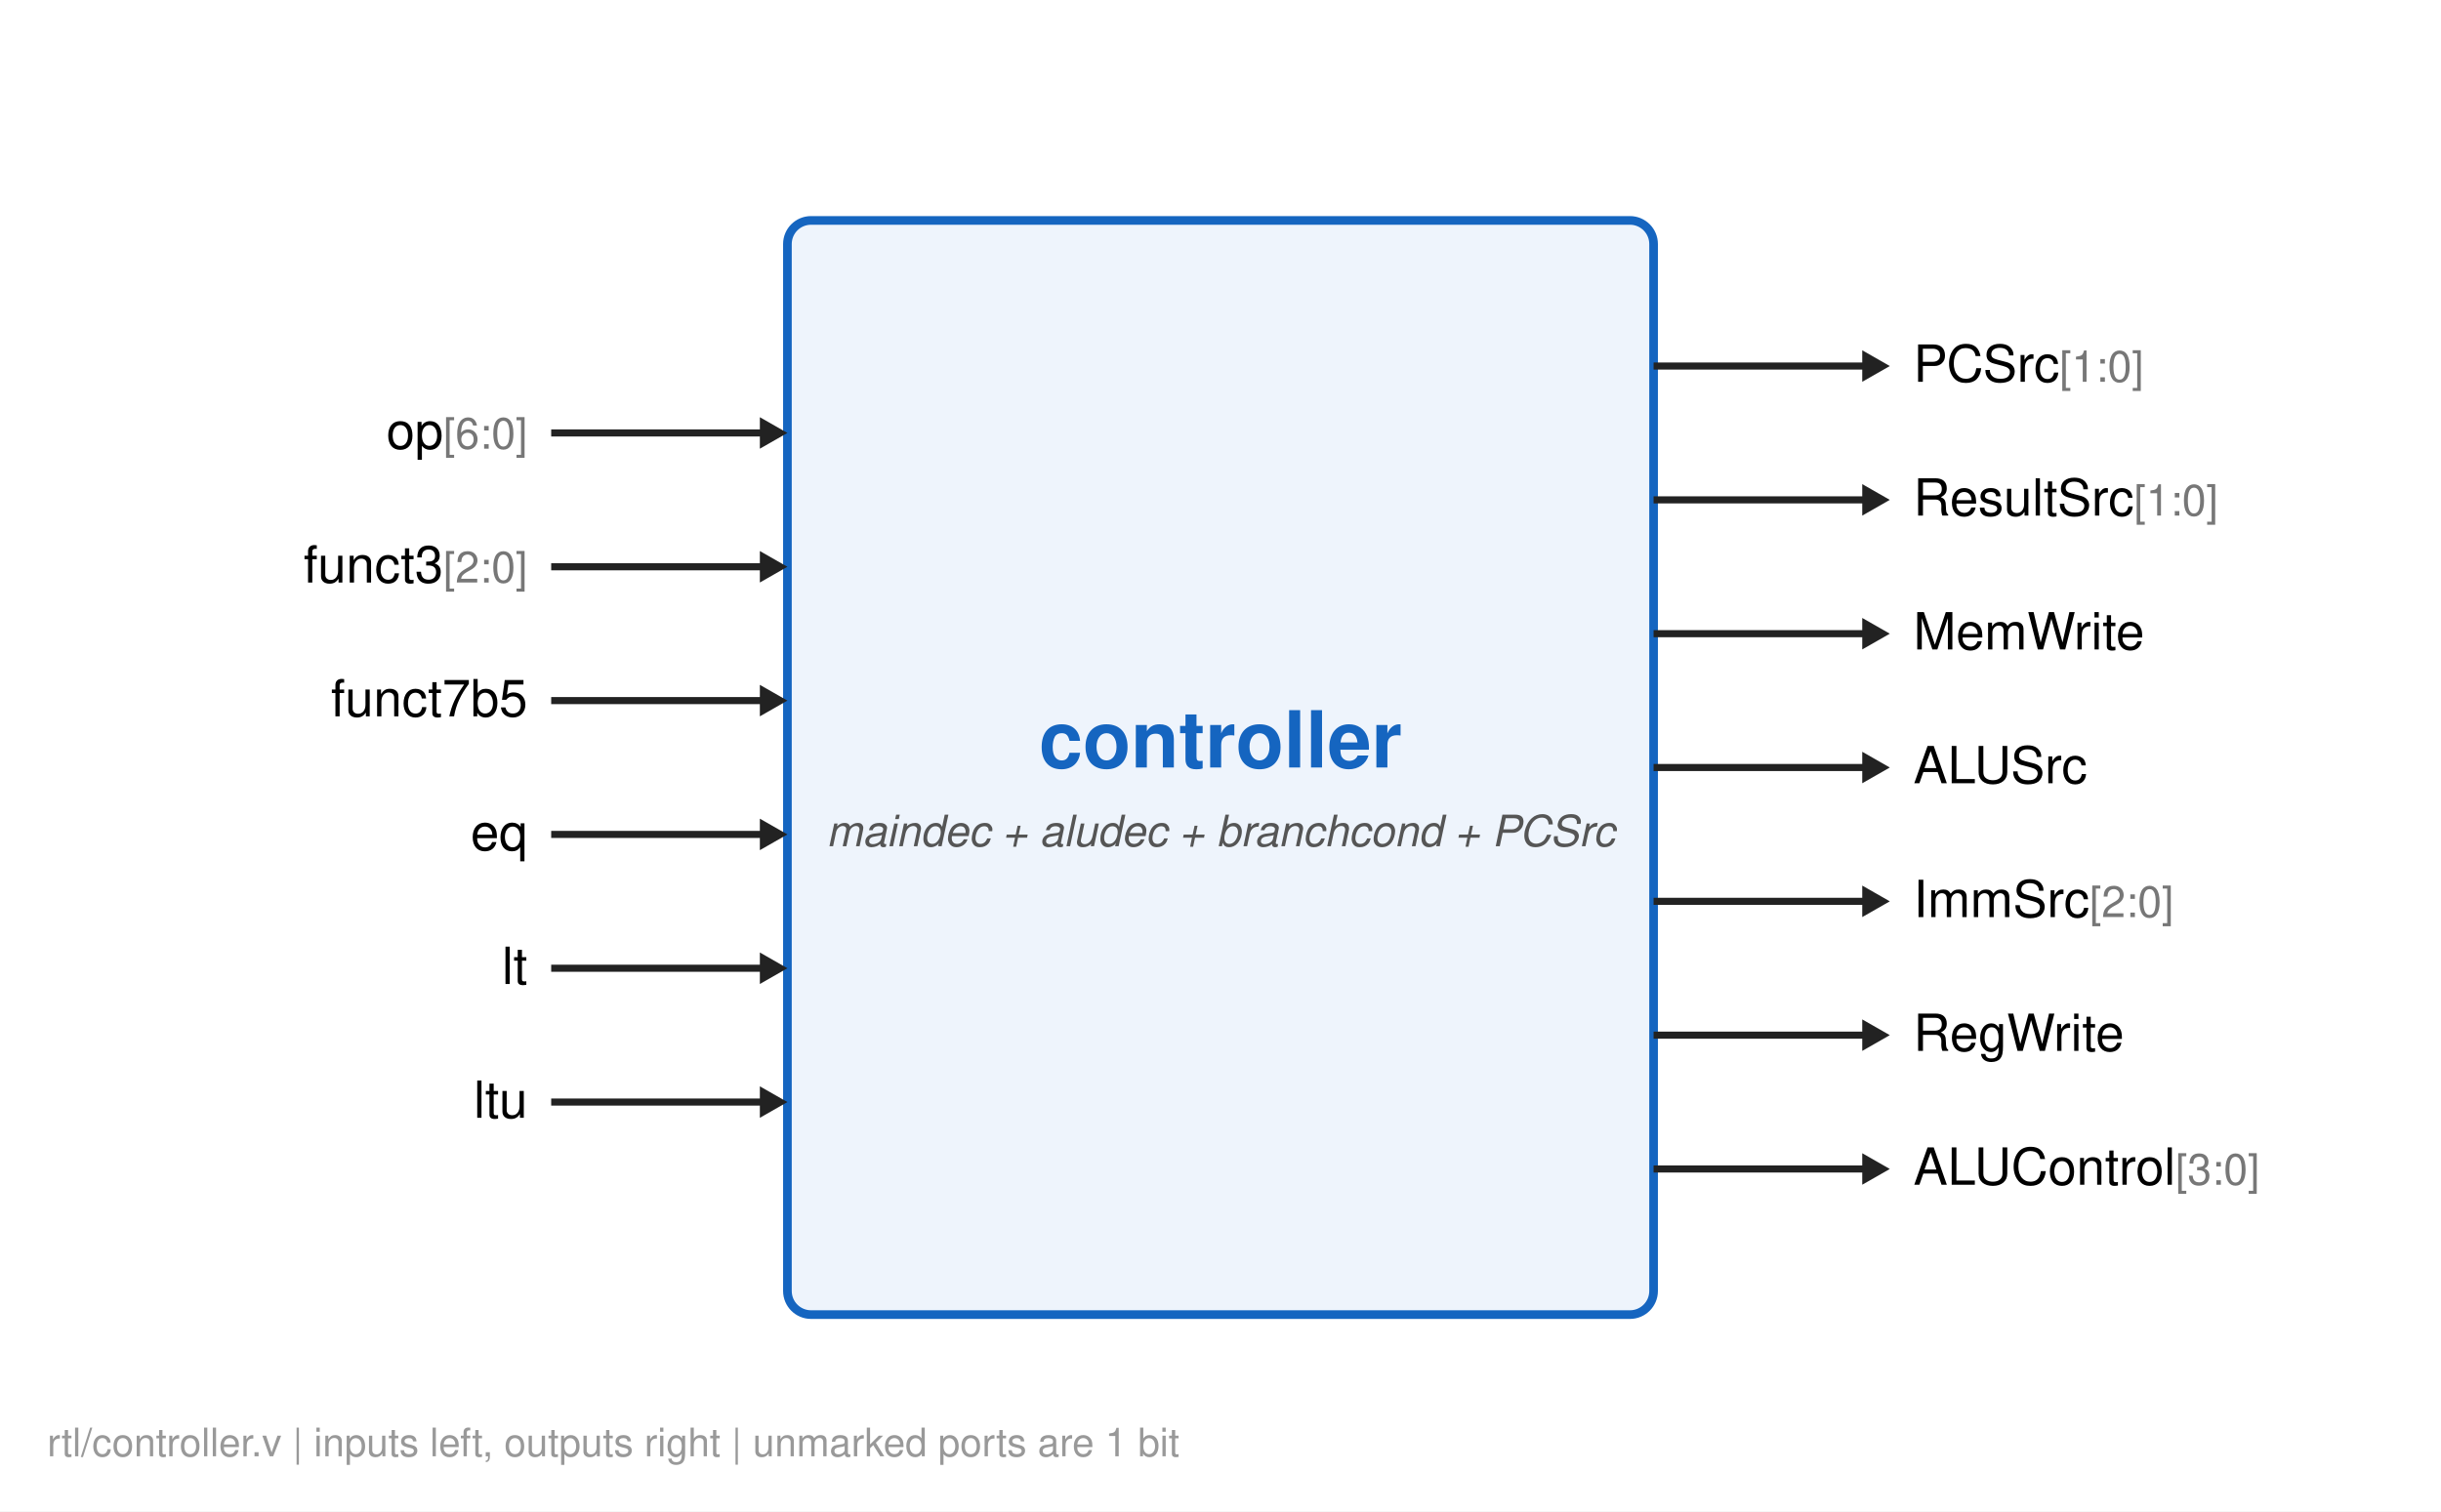
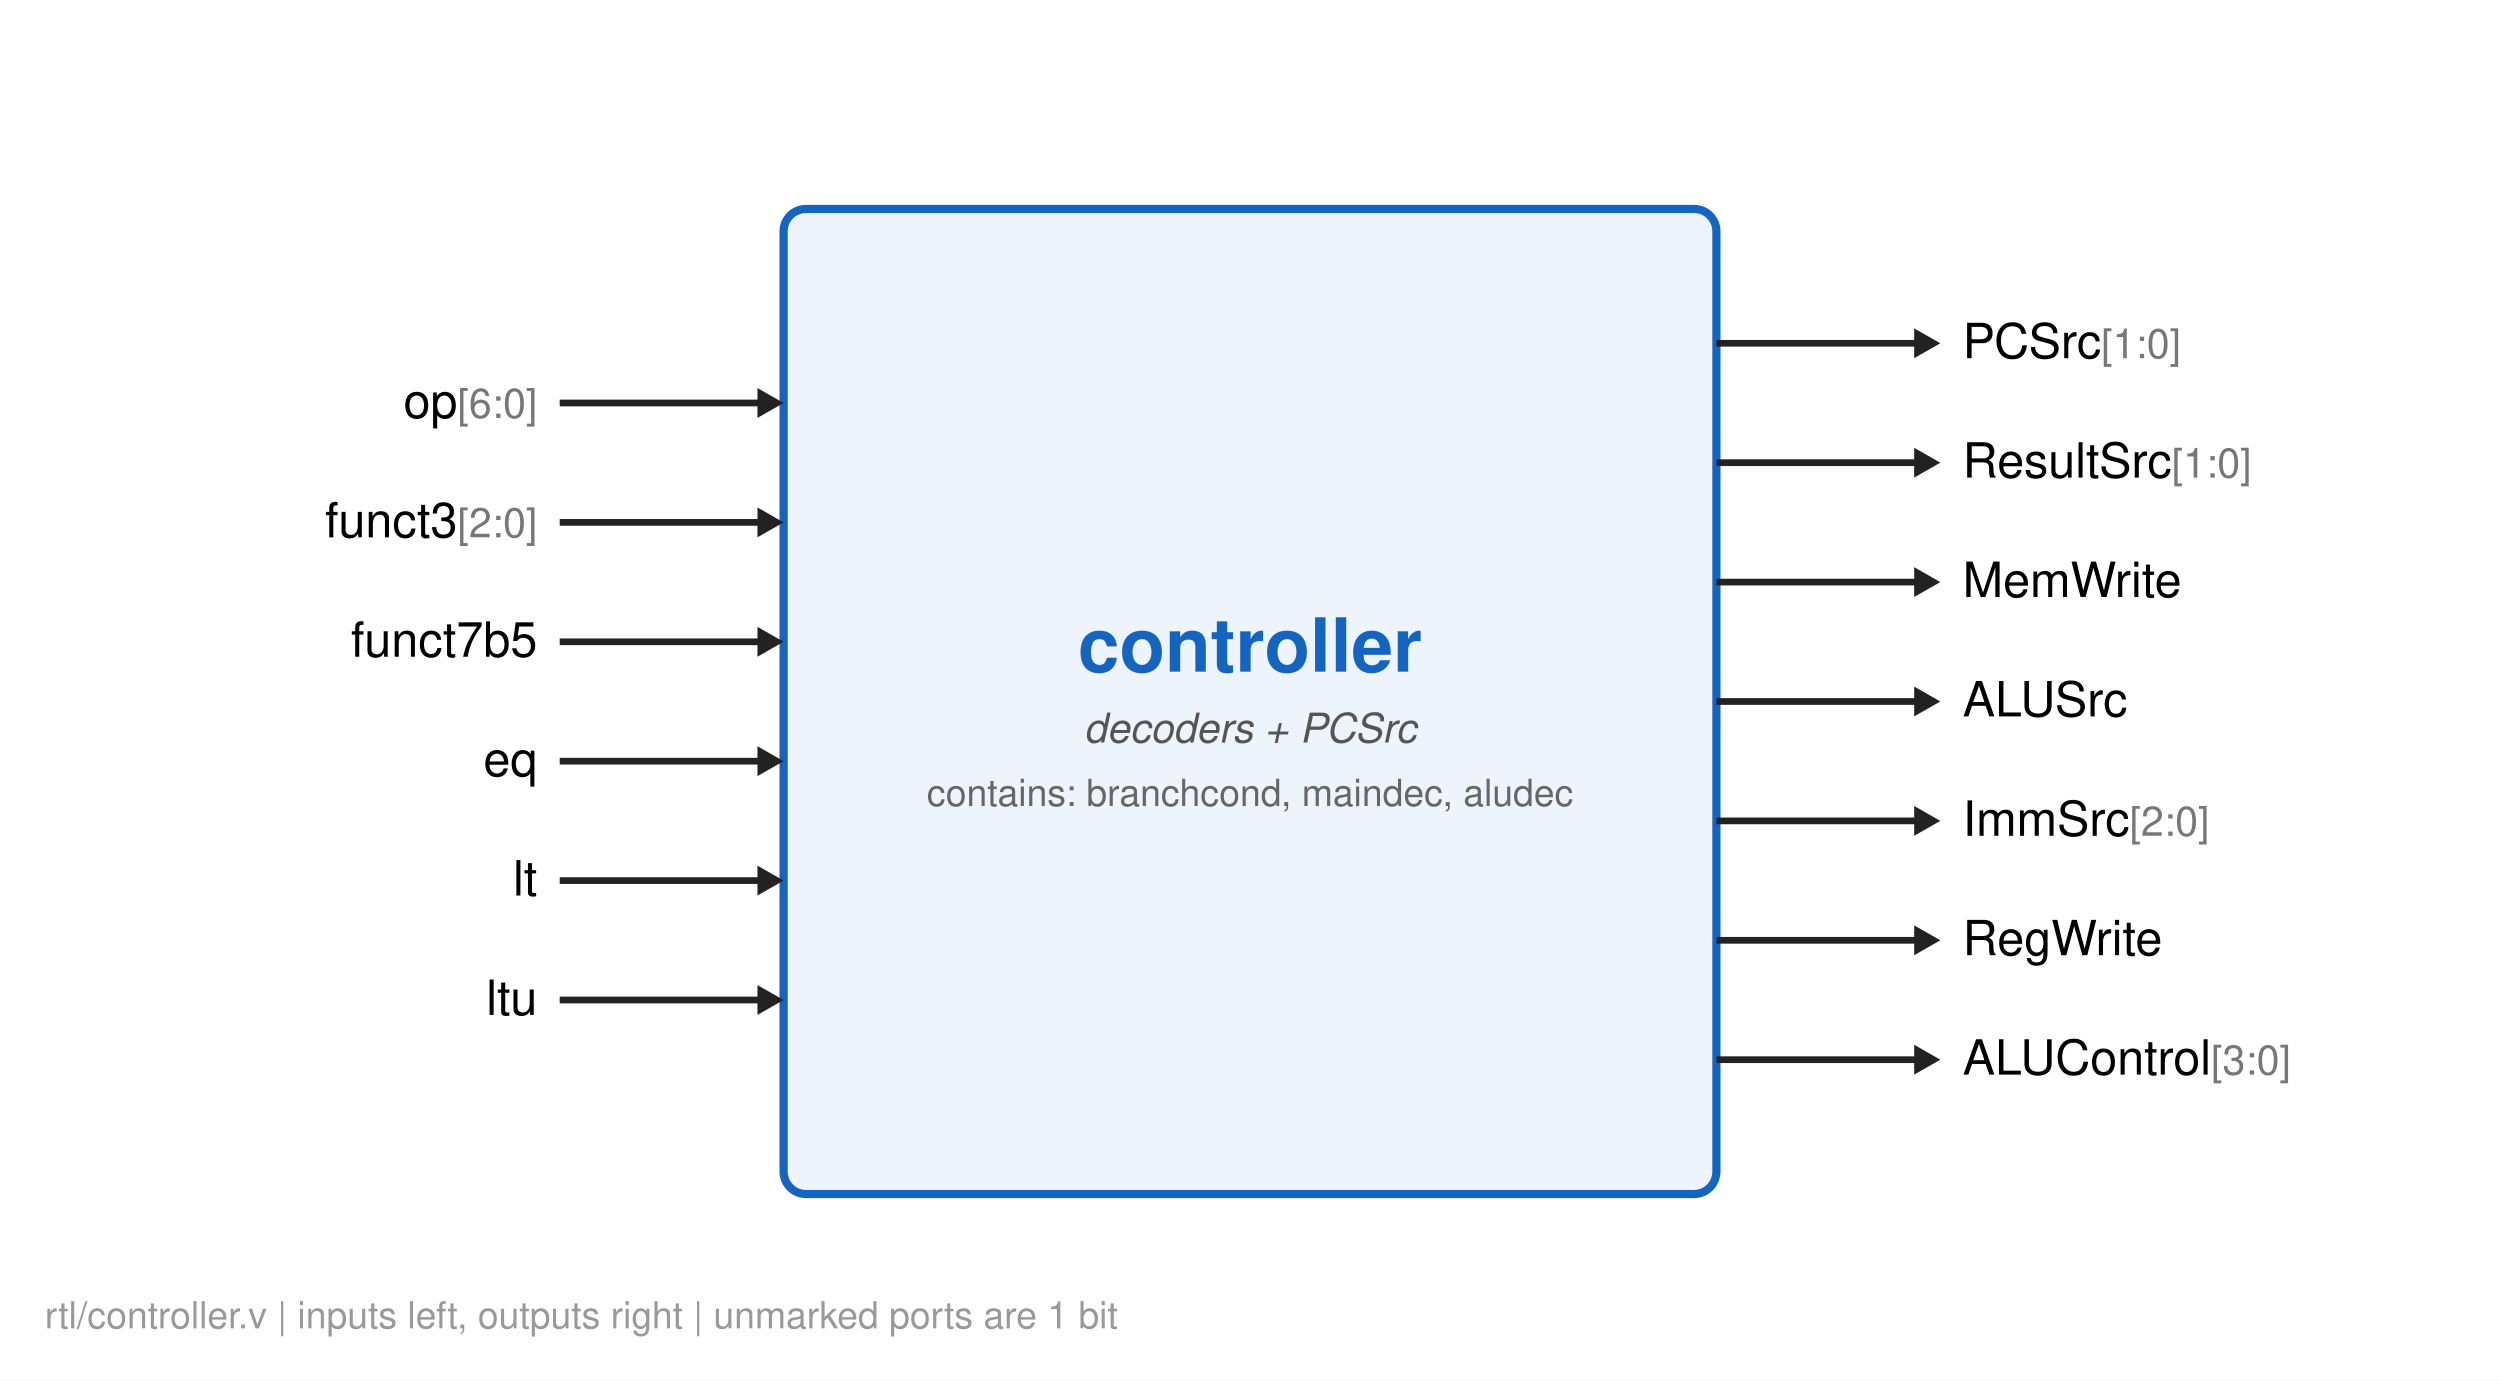
- <svg xmlns="http://www.w3.org/2000/svg" width="620" height="384" viewBox="0 0 620 384" font-family="Helvetica, Arial, sans-serif">
-   <rect width="620" height="384" fill="white" />
-   <rect x="200" y="56" width="220" height="278" rx="6" fill="#eef4fc" stroke="#1565c0" stroke-width="2.2" />
-   <text x="310.0" y="195.0" font-size="20" font-weight="700" text-anchor="middle" fill="#1565c0">controller</text>
-   <text x="310.0" y="215.0" font-size="11" font-style="italic" text-anchor="middle" fill="#555">maindec + aludec + branchcond + PCSrc</text>
-   <line x1="140" y1="110.0" x2="194" y2="110.0" stroke="#222" stroke-width="1.8" />
-   <polygon points="200,110.0 193,106.0 193,114.0" fill="#222" />
-   <text x="134" y="114.0" font-size="13" text-anchor="end">op<tspan fill="#777" font-size="11"> [6:0]</tspan>
+ <svg xmlns="http://www.w3.org/2000/svg" width="670" height="370" viewBox="0 0 670 370" font-family="Helvetica, Arial, sans-serif">
+   <rect width="670" height="370" fill="white" />
+   <rect x="210" y="56" width="250" height="264" rx="6" fill="#eef4fc" stroke="#1565c0" stroke-width="2.2" />
+   <text x="335.0" y="180.0" font-size="20" font-weight="700" text-anchor="middle" fill="#1565c0">controller</text>
+   <text x="335.0" y="199.0" font-size="11" font-style="italic" text-anchor="middle" fill="#555">decoders + PCSrc</text>
+   <text x="335.0" y="216.0" font-size="10" text-anchor="middle" fill="#666">contains: branchcond, maindec, aludec</text>
+   <line x1="150" y1="108.0" x2="204" y2="108.0" stroke="#222" stroke-width="1.8" />
+   <polygon points="210,108.0 203,104.0 203,112.0" fill="#222" />
+   <text x="144" y="112.0" font-size="13" text-anchor="end">op<tspan fill="#777" font-size="11"> [6:0]</tspan>
  </text>
-   <line x1="140" y1="144.0" x2="194" y2="144.0" stroke="#222" stroke-width="1.8" />
-   <polygon points="200,144.0 193,140.0 193,148.0" fill="#222" />
-   <text x="134" y="148.0" font-size="13" text-anchor="end">funct3<tspan fill="#777" font-size="11"> [2:0]</tspan>
+   <line x1="150" y1="140.0" x2="204" y2="140.0" stroke="#222" stroke-width="1.8" />
+   <polygon points="210,140.0 203,136.0 203,144.0" fill="#222" />
+   <text x="144" y="144.0" font-size="13" text-anchor="end">funct3<tspan fill="#777" font-size="11"> [2:0]</tspan>
  </text>
-   <line x1="140" y1="178.0" x2="194" y2="178.0" stroke="#222" stroke-width="1.8" />
-   <polygon points="200,178.0 193,174.0 193,182.0" fill="#222" />
-   <text x="134" y="182.0" font-size="13" text-anchor="end">funct7b5<tspan fill="#777" font-size="11" />
+   <line x1="150" y1="172.0" x2="204" y2="172.0" stroke="#222" stroke-width="1.8" />
+   <polygon points="210,172.0 203,168.0 203,176.0" fill="#222" />
+   <text x="144" y="176.0" font-size="13" text-anchor="end">funct7b5<tspan fill="#777" font-size="11" />
  </text>
-   <line x1="140" y1="212.0" x2="194" y2="212.0" stroke="#222" stroke-width="1.8" />
-   <polygon points="200,212.0 193,208.0 193,216.0" fill="#222" />
-   <text x="134" y="216.0" font-size="13" text-anchor="end">eq<tspan fill="#777" font-size="11" />
+   <line x1="150" y1="204.0" x2="204" y2="204.0" stroke="#222" stroke-width="1.8" />
+   <polygon points="210,204.0 203,200.0 203,208.0" fill="#222" />
+   <text x="144" y="208.0" font-size="13" text-anchor="end">eq<tspan fill="#777" font-size="11" />
  </text>
-   <line x1="140" y1="246.0" x2="194" y2="246.0" stroke="#222" stroke-width="1.8" />
-   <polygon points="200,246.0 193,242.0 193,250.0" fill="#222" />
-   <text x="134" y="250.0" font-size="13" text-anchor="end">lt<tspan fill="#777" font-size="11" />
+   <line x1="150" y1="236.0" x2="204" y2="236.0" stroke="#222" stroke-width="1.8" />
+   <polygon points="210,236.0 203,232.0 203,240.0" fill="#222" />
+   <text x="144" y="240.0" font-size="13" text-anchor="end">lt<tspan fill="#777" font-size="11" />
  </text>
-   <line x1="140" y1="280.0" x2="194" y2="280.0" stroke="#222" stroke-width="1.8" />
-   <polygon points="200,280.0 193,276.0 193,284.0" fill="#222" />
-   <text x="134" y="284.0" font-size="13" text-anchor="end">ltu<tspan fill="#777" font-size="11" />
+   <line x1="150" y1="268.0" x2="204" y2="268.0" stroke="#222" stroke-width="1.8" />
+   <polygon points="210,268.0 203,264.0 203,272.0" fill="#222" />
+   <text x="144" y="272.0" font-size="13" text-anchor="end">ltu<tspan fill="#777" font-size="11" />
  </text>
-   <line x1="420" y1="93.0" x2="474" y2="93.0" stroke="#222" stroke-width="1.8" />
-   <polygon points="480,93.0 473,89.0 473,97.0" fill="#222" />
-   <text x="486" y="97.0" font-size="13">PCSrc<tspan fill="#777" font-size="11"> [1:0]</tspan>
+   <line x1="460" y1="92.0" x2="514" y2="92.0" stroke="#222" stroke-width="1.8" />
+   <polygon points="520,92.0 513,88.0 513,96.0" fill="#222" />
+   <text x="526" y="96.0" font-size="13">PCSrc<tspan fill="#777" font-size="11"> [1:0]</tspan>
  </text>
-   <line x1="420" y1="127.0" x2="474" y2="127.0" stroke="#222" stroke-width="1.8" />
-   <polygon points="480,127.0 473,123.0 473,131.0" fill="#222" />
-   <text x="486" y="131.0" font-size="13">ResultSrc<tspan fill="#777" font-size="11"> [1:0]</tspan>
+   <line x1="460" y1="124.0" x2="514" y2="124.0" stroke="#222" stroke-width="1.8" />
+   <polygon points="520,124.0 513,120.0 513,128.0" fill="#222" />
+   <text x="526" y="128.0" font-size="13">ResultSrc<tspan fill="#777" font-size="11"> [1:0]</tspan>
  </text>
-   <line x1="420" y1="161.0" x2="474" y2="161.0" stroke="#222" stroke-width="1.8" />
-   <polygon points="480,161.0 473,157.0 473,165.0" fill="#222" />
-   <text x="486" y="165.0" font-size="13">MemWrite<tspan fill="#777" font-size="11" />
+   <line x1="460" y1="156.0" x2="514" y2="156.0" stroke="#222" stroke-width="1.8" />
+   <polygon points="520,156.0 513,152.0 513,160.0" fill="#222" />
+   <text x="526" y="160.0" font-size="13">MemWrite<tspan fill="#777" font-size="11" />
  </text>
-   <line x1="420" y1="195.0" x2="474" y2="195.0" stroke="#222" stroke-width="1.8" />
-   <polygon points="480,195.0 473,191.0 473,199.0" fill="#222" />
-   <text x="486" y="199.0" font-size="13">ALUSrc<tspan fill="#777" font-size="11" />
+   <line x1="460" y1="188.0" x2="514" y2="188.0" stroke="#222" stroke-width="1.8" />
+   <polygon points="520,188.0 513,184.0 513,192.0" fill="#222" />
+   <text x="526" y="192.0" font-size="13">ALUSrc<tspan fill="#777" font-size="11" />
  </text>
-   <line x1="420" y1="229.0" x2="474" y2="229.0" stroke="#222" stroke-width="1.8" />
-   <polygon points="480,229.0 473,225.0 473,233.0" fill="#222" />
-   <text x="486" y="233.0" font-size="13">ImmSrc<tspan fill="#777" font-size="11"> [2:0]</tspan>
+   <line x1="460" y1="220.0" x2="514" y2="220.0" stroke="#222" stroke-width="1.8" />
+   <polygon points="520,220.0 513,216.0 513,224.0" fill="#222" />
+   <text x="526" y="224.0" font-size="13">ImmSrc<tspan fill="#777" font-size="11"> [2:0]</tspan>
  </text>
-   <line x1="420" y1="263.0" x2="474" y2="263.0" stroke="#222" stroke-width="1.8" />
-   <polygon points="480,263.0 473,259.0 473,267.0" fill="#222" />
-   <text x="486" y="267.0" font-size="13">RegWrite<tspan fill="#777" font-size="11" />
+   <line x1="460" y1="252.0" x2="514" y2="252.0" stroke="#222" stroke-width="1.8" />
+   <polygon points="520,252.0 513,248.0 513,256.0" fill="#222" />
+   <text x="526" y="256.0" font-size="13">RegWrite<tspan fill="#777" font-size="11" />
  </text>
-   <line x1="420" y1="297.0" x2="474" y2="297.0" stroke="#222" stroke-width="1.8" />
-   <polygon points="480,297.0 473,293.0 473,301.0" fill="#222" />
-   <text x="486" y="301.0" font-size="13">ALUControl<tspan fill="#777" font-size="11"> [3:0]</tspan>
+   <line x1="460" y1="284.0" x2="514" y2="284.0" stroke="#222" stroke-width="1.8" />
+   <polygon points="520,284.0 513,280.0 513,288.0" fill="#222" />
+   <text x="526" y="288.0" font-size="13">ALUControl<tspan fill="#777" font-size="11"> [3:0]</tspan>
  </text>
-   <text x="12" y="370" font-size="10" fill="#999">rtl/controller.v  |  inputs left, outputs right  |  unmarked ports are 1 bit</text>
+   <text x="12" y="356" font-size="10" fill="#999">rtl/controller.v  |  inputs left, outputs right  |  unmarked ports are 1 bit</text>
</svg>
